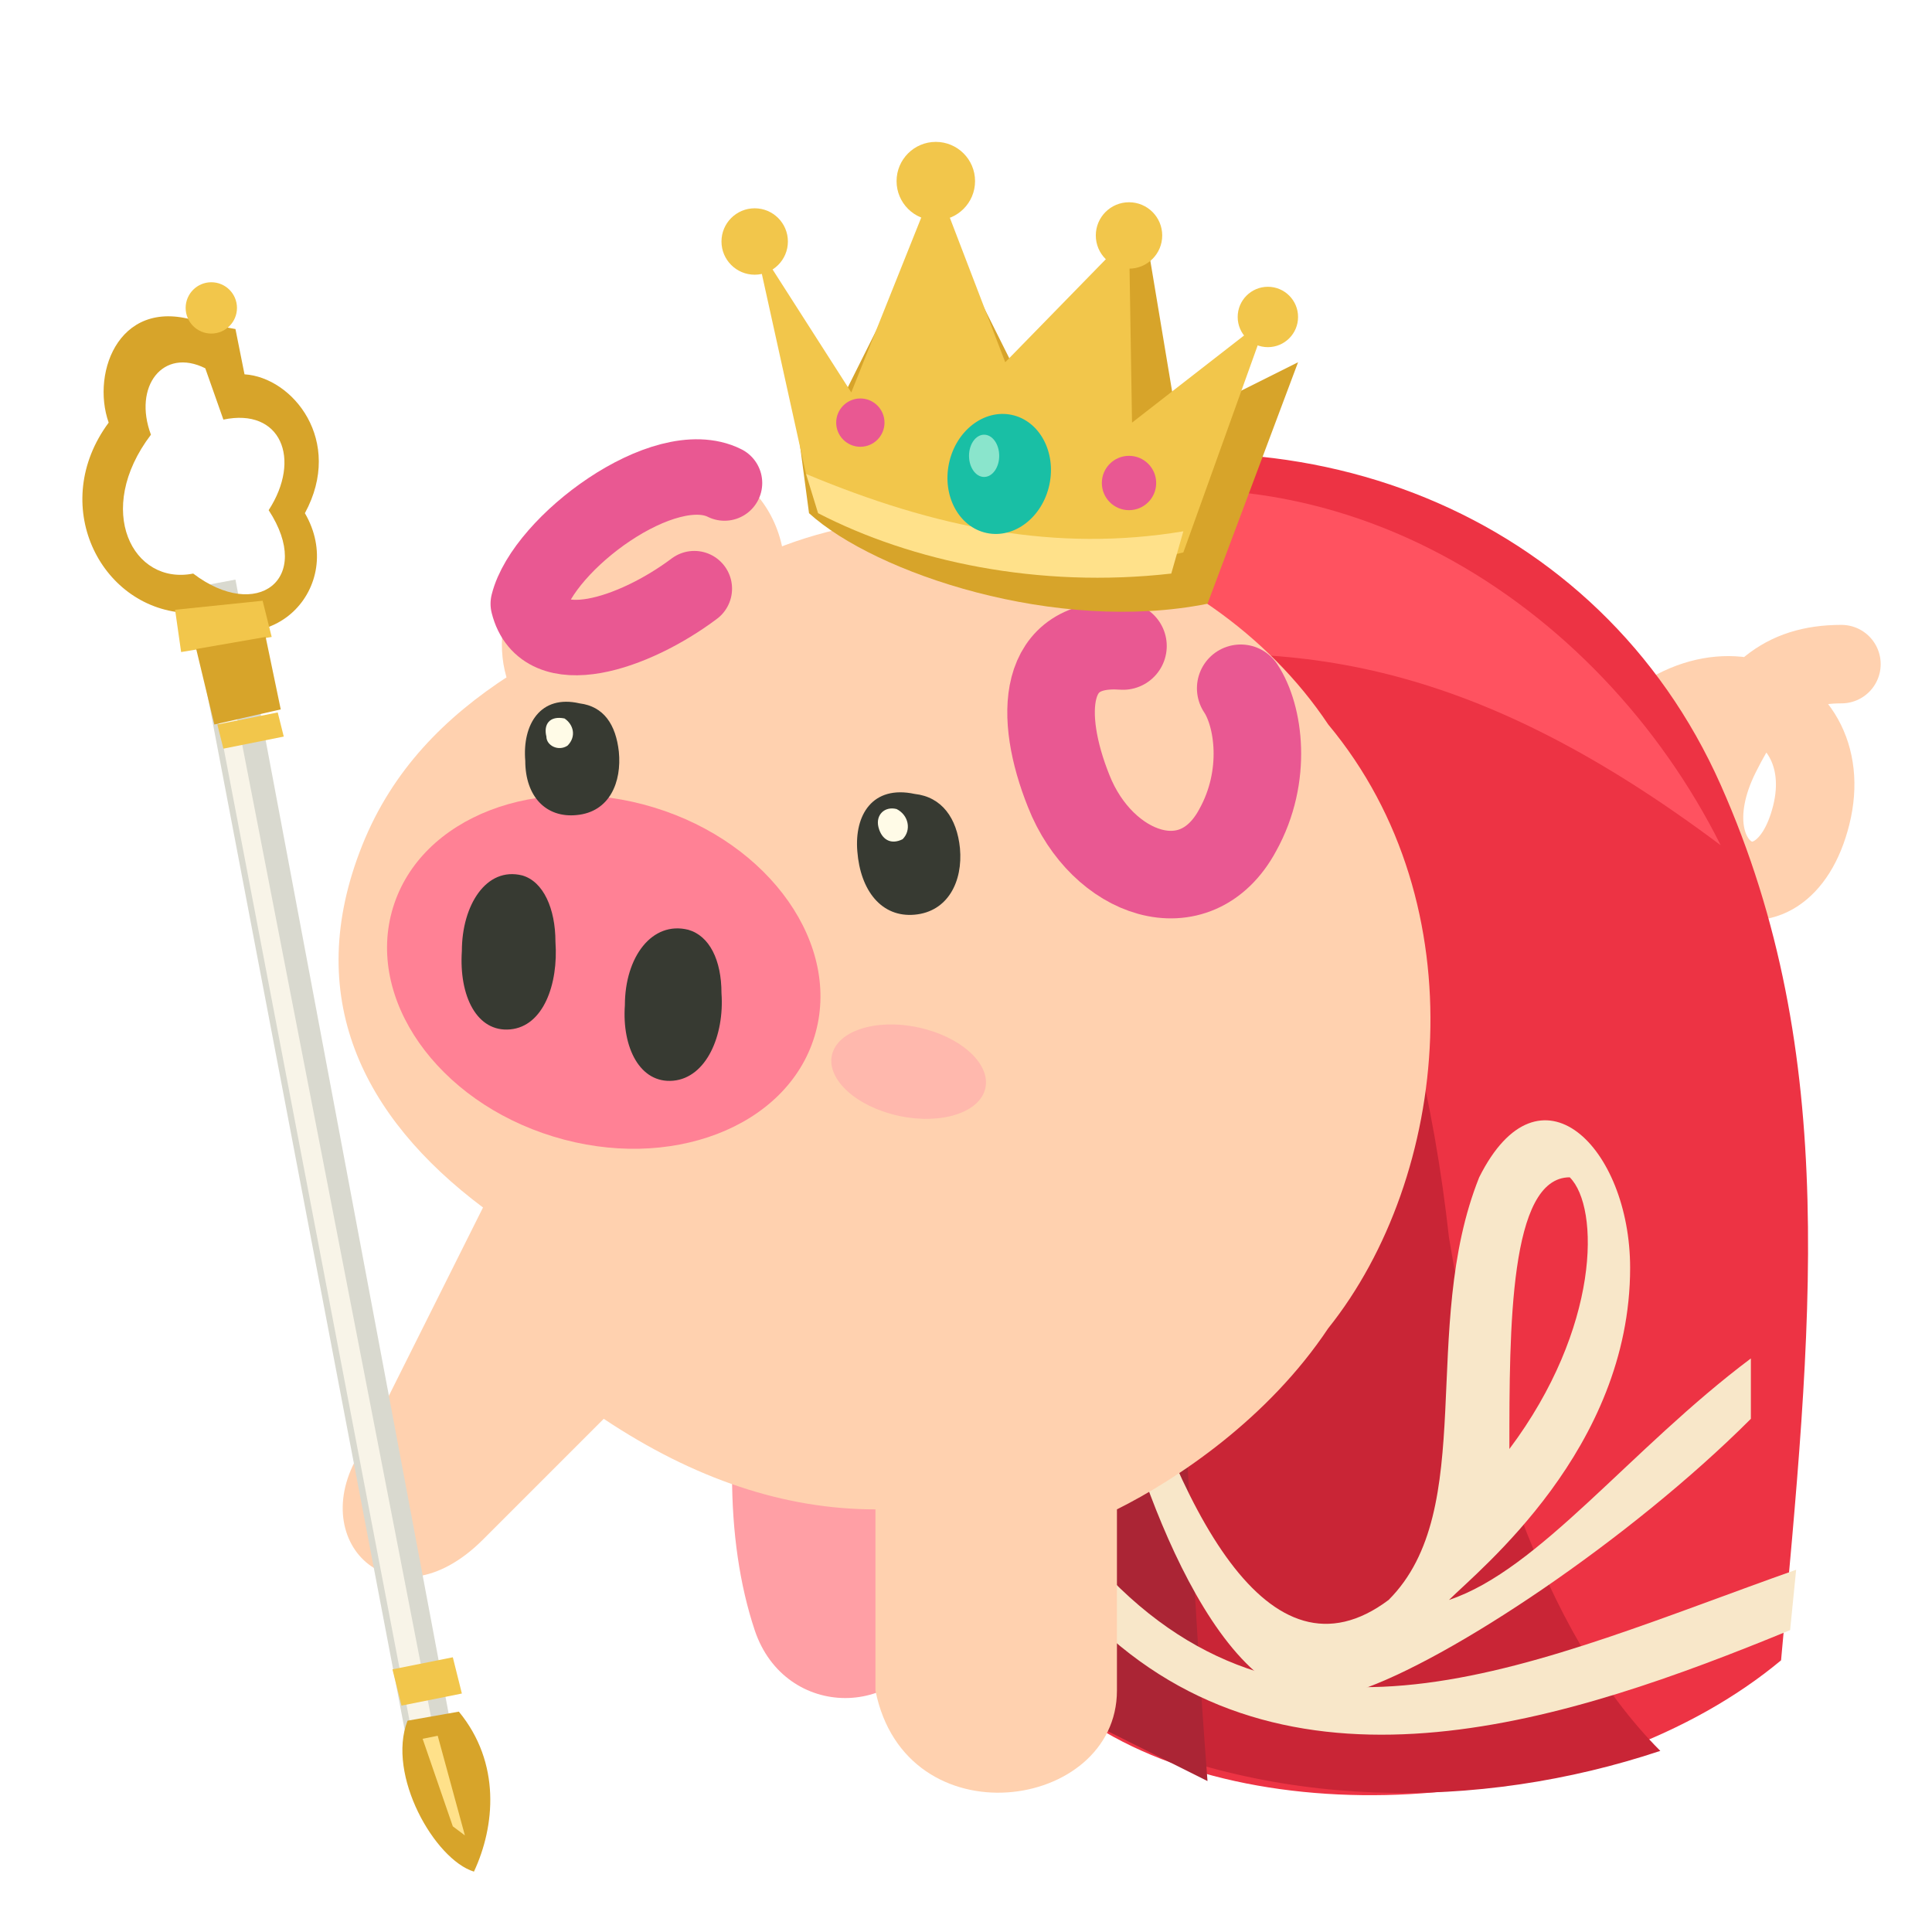
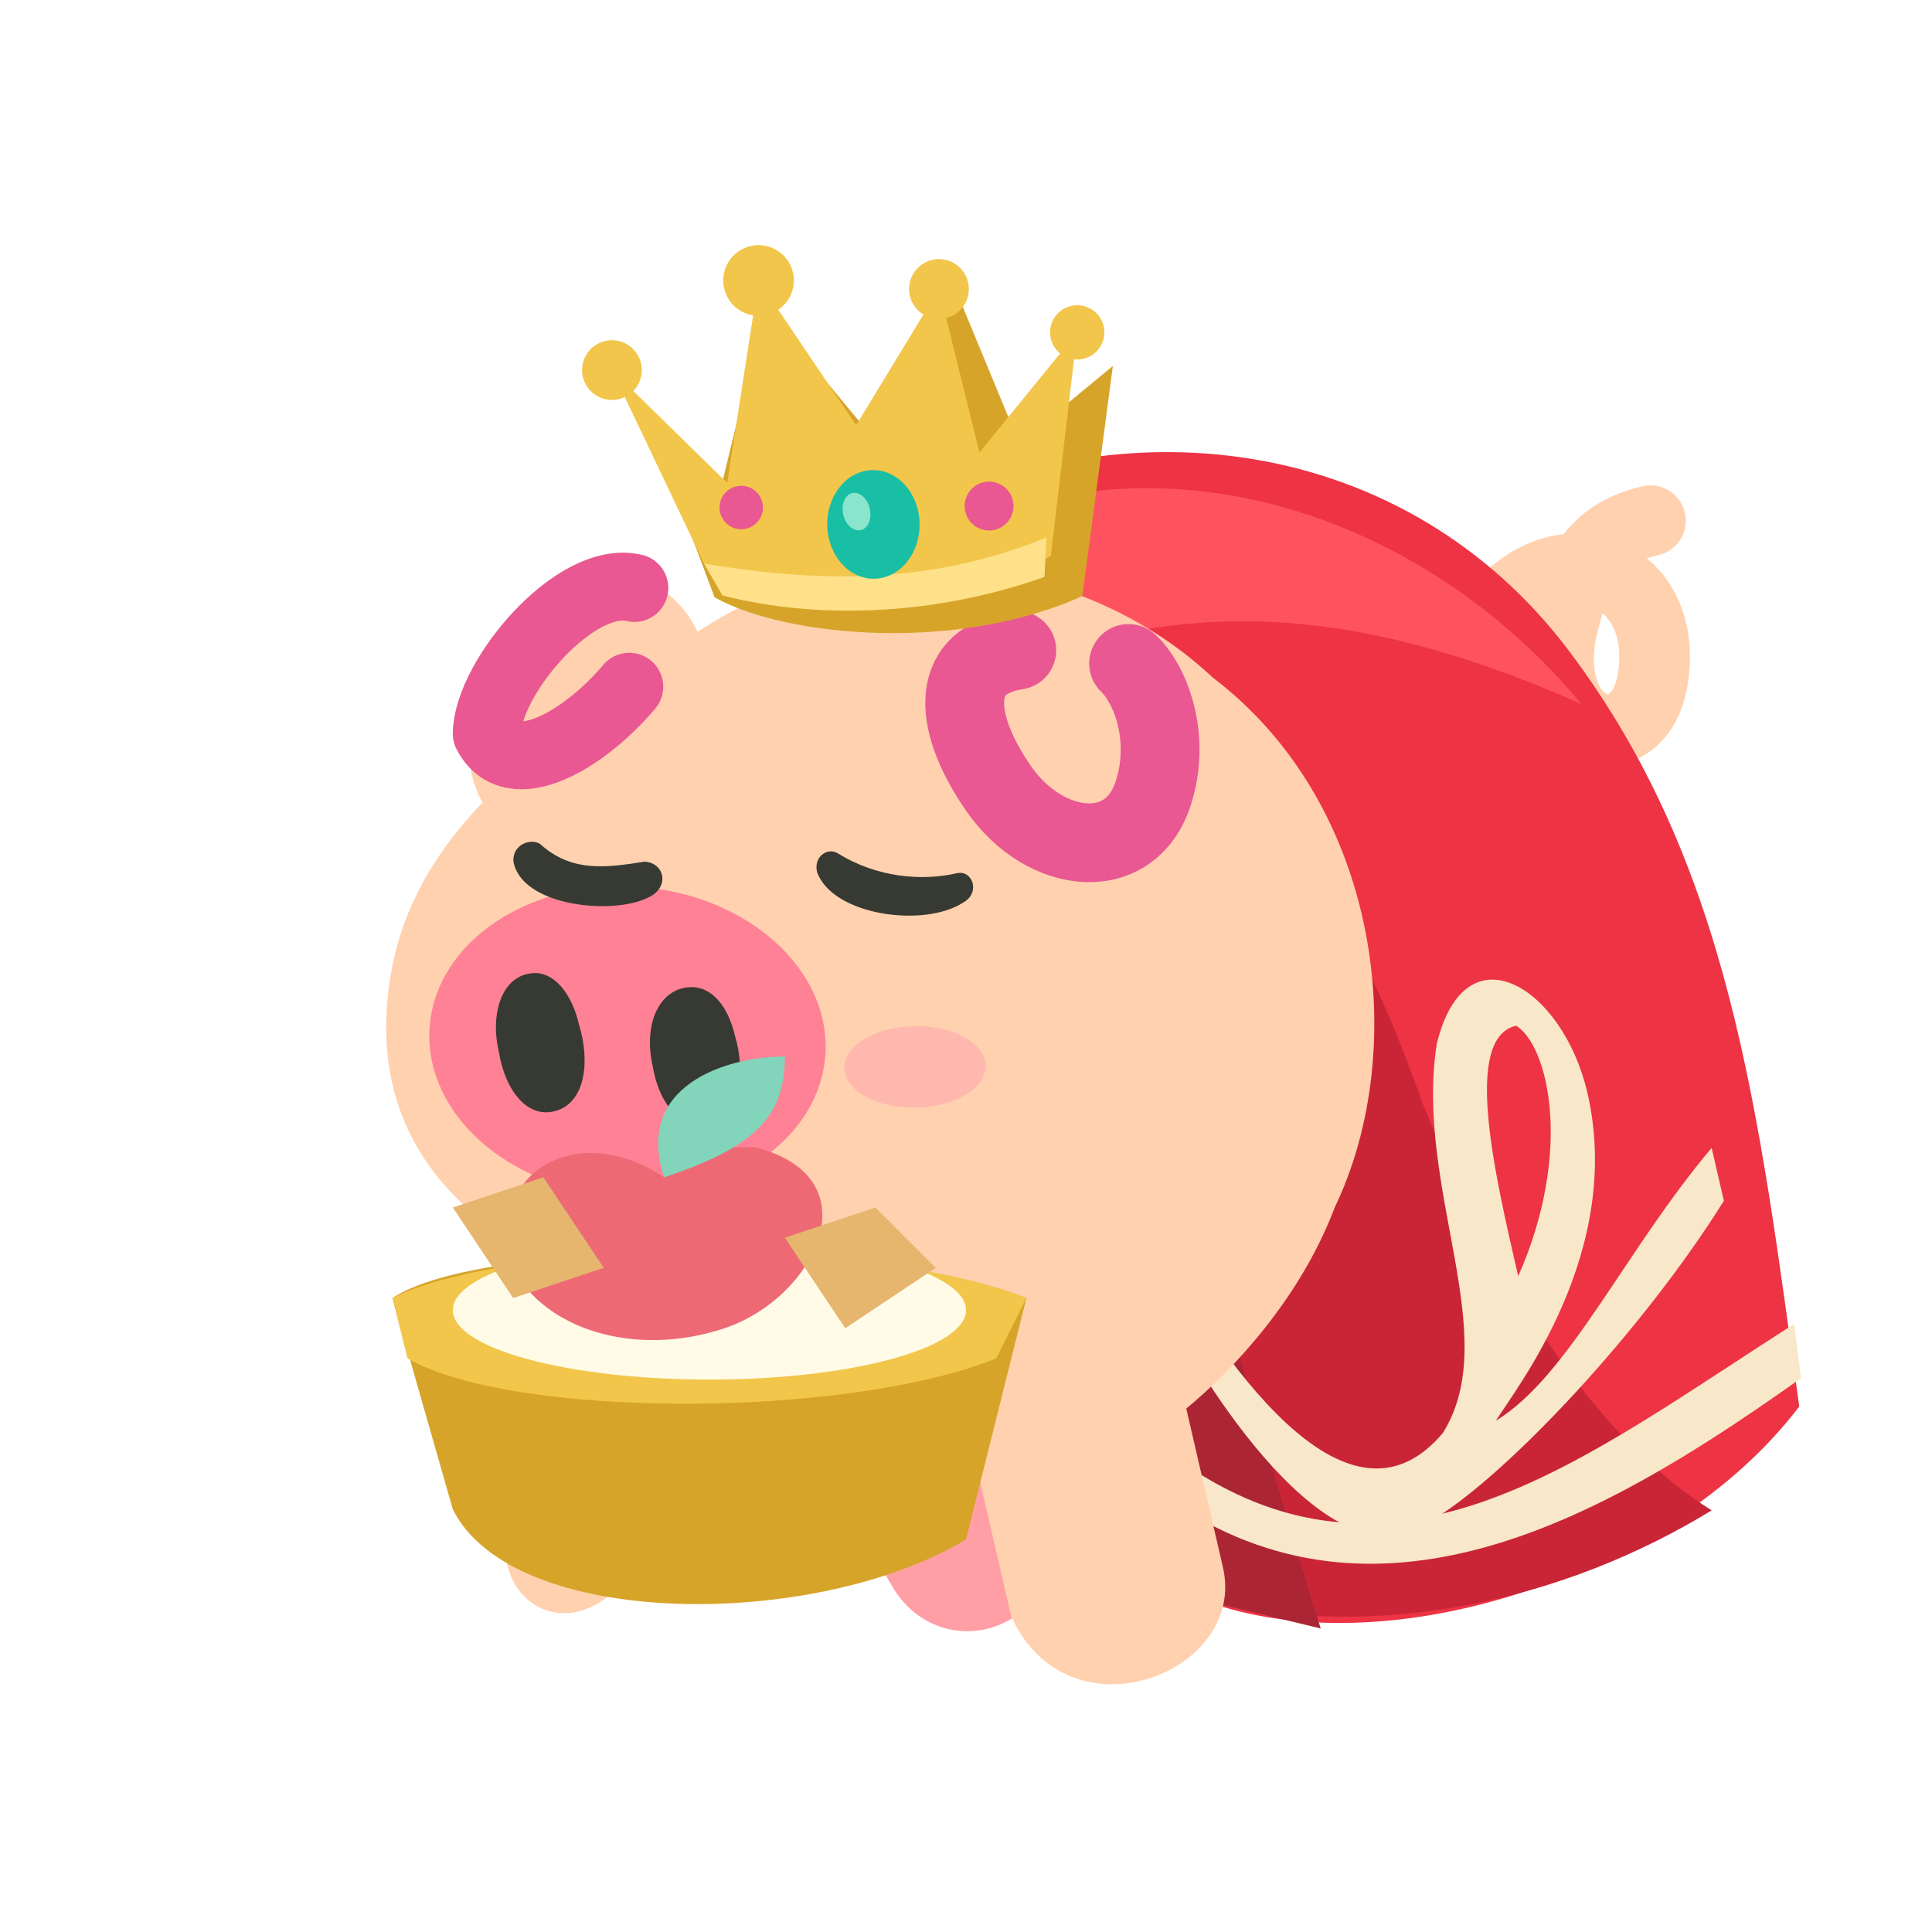
<svg xmlns="http://www.w3.org/2000/svg" viewBox="0 0 64 64" width="64" height="64" role="img" aria-labelledby="king-title king-desc">
-   <g stroke-linecap="round" stroke-linejoin="round">
-     <g id="far-legs" fill="#FF9FA5">
-       <path d="M25 43C24 47 24 51 25 54C26 57 30 57 31 54L32 46Z" />
-       <path d="M44 42L43 51C43 55 48 56 50 53L51 44Z" />
-     </g>
-     <path id="tail" d="M53 26C56 21 61 23 60 27C59 31 55 29 57 25C58 23 59 22 61 22" fill="none" stroke="#FFD1AF" stroke-width="2.6" />
-     <g id="cape">
-       <path fill="#ED3344" d="M33 16C43 13 53 17 57 26C61 35 60 44 59 55C53 60 42 61 36 57L35 37Z" />
-       <path fill="#FF5260" d="M34 17C44 14 53 20 57 28C49 22 43 21 36 22Z" />
-       <path fill="#C92536" d="M37 21C44 24 47 32 48 41C49 47 51 54 55 58C49 60 42 60 36 57L35 37Z" />
-       <path fill="#AB2535" d="M37 24C39 34 39 46 40 59L36 57L35 37Z" />
-       <path fill="#F8E7C9" d="M37 43C39 50 42 56 46 53C49 50 47 44 49 39C51 35 54 38 54 42C54 48 49 52 48 53C51 52 54 48 58 45L58 47C54 51 48 55 45 56C41 58 38 50 37 46ZM50 48C53 44 53 40 52 39C50 39 50 44 50 48Z" fill-rule="evenodd" />
-       <path fill="#F8E7C9" d="M36.5 52C43 59 51 55 59.5 52L59.3 54C52 57 43 60 36.5 54Z" />
-     </g>
-     <g id="pig-body">
-       <path fill="#FFD1AF" d="M24 19C31 15 40 18 44 24C49 30 48 39 44 44C42 47 39 49 37 50L37 56C37 60 30 61 29 56L29 50C26 50 23 49 20 47L16 51C13 54 10 51 12 48L16 40C12 37 10 33 12 28C14 23 19 21 24 19Z" />
-       <path fill="#FFD1AF" d="M17 23C16 21 17 18 20 16C23 14 26 16 26 19L25 24Z" />
-       <path d="M24 16C22 15 18 18 17.5 20C18 22 21 21 23 19.5" fill="none" stroke="#E95892" stroke-width="2.5" />
-       <ellipse cx="20" cy="32.2" rx="7.3" ry="5.7" transform="rotate(17 20 32.2)" fill="#FF8195" />
-       <path fill="#373A32" d="M17.3 29C16.1 28.7 15.3 30 15.3 31.5C15.2 33 15.8 34.2 16.9 34.1C18 34 18.5 32.6 18.4 31.2C18.4 30.1 18 29.2 17.3 29Z" />
-       <path fill="#373A32" d="M22.8 30.8C21.6 30.5 20.7 31.7 20.7 33.3C20.6 34.7 21.2 35.9 22.3 35.8C23.4 35.7 24 34.3 23.9 32.9C23.9 31.8 23.5 31 22.8 30.8Z" />
-       <path fill="#373A32" d="M19.2 23.3C17.9 23 17.3 24 17.4 25.2C17.4 26.4 18.1 27.1 19.1 27C20.2 26.9 20.6 25.9 20.5 24.9C20.4 24 20 23.4 19.2 23.3Z" />
-       <path fill="#FFFBE7" d="M18.7 23.8C18.2 23.7 18 24 18.1 24.4C18.1 24.7 18.5 24.9 18.8 24.7C19.1 24.4 19 24 18.7 23.8Z" />
-       <path fill="#373A32" d="M30.3 26.3C28.9 26 28.3 27 28.4 28.2C28.5 29.5 29.2 30.4 30.3 30.3C31.4 30.2 31.9 29.2 31.8 28.1C31.7 27.1 31.2 26.4 30.3 26.3Z" />
-       <path fill="#FFFBE7" d="M29.7 26.8C29.3 26.7 29 27 29.1 27.4C29.2 27.8 29.5 28 29.9 27.8C30.2 27.5 30.1 27 29.7 26.8Z" />
-       <ellipse cx="30.1" cy="35.5" rx="2.6" ry="1.5" transform="rotate(12 30.1 35.5)" fill="#FFAFAC" opacity=".72" />
-       <path d="M37.2 21.4C34.5 21.2 34.4 23.7 35.4 26.2C36.5 29 39.6 30.1 41 27.5C42 25.7 41.7 23.7 41.1 22.8" fill="none" stroke="#E95892" stroke-width="2.9" />
-     </g>
-     <g id="crown">
-       <path fill="#D7A42A" d="M26 11L28 13L31 7L34 13L38 8L39 14L43 12L40 20C35 21 29 19 26.8 17Z" />
-       <path fill="#F2C64B" d="M25 8L28.2 13L31 6L33.3 12L37.4 7.8L37.5 14L42 10.5L39.2 18.3C34.7 19.4 28.5 17.7 26.7 15.7Z" />
-       <path fill="#FFE18A" d="M26.7 15.7C31 17.5 35 18.3 39.2 17.6L38.8 19C34.4 19.5 30.2 18.6 27.1 17Z" />
-       <circle cx="25" cy="8" r="1.1" fill="#F2C64B" />
-       <circle cx="31" cy="6" r="1.3" fill="#F2C64B" />
-       <circle cx="37.4" cy="7.8" r="1.1" fill="#F2C64B" />
-       <circle cx="42" cy="10.5" r="1" fill="#F2C64B" />
-       <ellipse cx="33.1" cy="15.7" rx="1.7" ry="2" transform="rotate(12 33.1 15.7)" fill="#19BFA5" />
-       <ellipse cx="32.6" cy="15.1" rx=".5" ry=".7" fill="#8AE5CC" />
-       <circle cx="28.5" cy="14" r=".8" fill="#E95892" />
-       <circle cx="37.4" cy="16" r=".9" fill="#E95892" />
-     </g>
-     <g id="sceptre">
-       <path fill="#D9D9CF" d="M6.2 19.5L7.8 19.2L15 57.5L13.5 57.8Z" />
-       <path fill="#F8F4E8" d="M6.4 19.5L7 19.4L14.4 57.5L13.7 57.7Z" />
-       <path fill="#D7A42A" d="M6.7 10.7C4 9.7 3 12.3 3.6 14C1.6 16.7 3.3 20.1 6.1 20.3C9 22.2 11.5 19.4 10.1 17C11.4 14.6 9.7 12.5 8.1 12.4L7.8 10.9ZM6.8 12.2L7.4 13.9C9.3 13.5 10 15.2 8.9 16.9C10.4 19.2 8.5 20.6 6.4 19C4.4 19.4 3.1 16.9 5 14.4C4.4 12.8 5.4 11.5 6.8 12.2Z" fill-rule="evenodd" />
-       <circle cx="7" cy="10.2" r=".85" fill="#F2C64B" />
-       <path fill="#F2C64B" d="M5.8 20.2L8.7 19.9L9 21.1L6 21.6Z" />
-       <path fill="#D7A42A" d="M6.5 21.5L8.8 21.1L9.3 23.5L7.1 24Z" />
-       <path fill="#F2C64B" d="M7.2 24L9.2 23.6L9.4 24.4L7.4 24.8Z" />
-       <path fill="#F2C64B" d="M13 55.3L15 54.9L15.3 56.1L13.3 56.5Z" />
-       <path fill="#D7A42A" d="M13.5 57C12.8 58.8 14.4 61.6 15.7 62C16.4 60.5 16.6 58.4 15.2 56.7Z" />
-       <path fill="#FFE18A" d="M14 57.6L14.5 57.5L15.4 60.8L15 60.5Z" />
+   <g id="character" transform="translate(1 1) scale(.90) rotate(-13 43 26)">
+     <g stroke-linecap="round" stroke-linejoin="round">
+       <g id="far-legs" fill="#FF9FA5">
+         <path d="M25 43C24 47 24 51 25 54C26 57 30 57 31 54L32 46Z" />
+         <path d="M44 42L43 51C43 55 48 56 50 53L51 44Z" />
+       </g>
+       <path id="tail" d="M53 26C56 21 61 23 60 27C59 31 55 29 57 25C58 23 59 22 61 22" fill="none" stroke="#FFD1AF" stroke-width="2.6" />
+       <g id="cape">
+         <path fill="#ED3344" d="M33 16C43 13 53 17 57 26C61 35 60 44 59 55C53 60 42 61 36 57L35 37Z" />
+         <path fill="#FF5260" d="M34 17C44 14 53 20 57 28C49 22 43 21 36 22Z" />
+         <path fill="#C92536" d="M37 21C44 24 47 32 48 41C49 47 51 54 55 58C49 60 42 60 36 57L35 37Z" />
+         <path fill="#AB2535" d="M37 24C39 34 39 46 40 59L36 57L35 37Z" />
+         <path fill="#F8E7C9" d="M37 43C39 50 42 56 46 53C49 50 47 44 49 39C51 35 54 38 54 42C54 48 49 52 48 53C51 52 54 48 58 45L58 47C54 51 48 55 45 56C41 58 38 50 37 46ZM50 48C53 44 53 40 52 39C50 39 50 44 50 48Z" fill-rule="evenodd" />
+         <path fill="#F8E7C9" d="M36.5 52C43 59 51 55 59.5 52L59.3 54C52 57 43 60 36.5 54Z" />
+       </g>
+       <g id="pig-body">
+         <path fill="#FFD1AF" d="M24 19C31 15 40 18 44 24C49 30 48 39 44 44C42 47 39 49 37 50L37 56C37 60 30 61 29 56L29 50C26 50 23 49 20 47L16 51C13 54 10 51 12 48L16 40C12 37 10 33 12 28C14 23 19 21 24 19Z" />
+         <path fill="#FFD1AF" d="M17 23C16 21 17 18 20 16C23 14 26 16 26 19L25 24Z" />
+         <path d="M24 16C22 15 18 18 17.5 20C18 22 21 21 23 19.5" fill="none" stroke="#E95892" stroke-width="2.5" />
+         <ellipse cx="20" cy="32.2" rx="7.3" ry="5.7" transform="rotate(17 20 32.2)" fill="#FF8195" />
+         <path fill="#373A32" d="M17.3 29C16.1 28.7 15.3 30 15.3 31.5C15.2 33 15.8 34.2 16.9 34.1C18 34 18.5 32.6 18.4 31.2C18.4 30.1 18 29.2 17.3 29Z" />
+         <path fill="#373A32" d="M22.8 30.8C21.6 30.5 20.7 31.7 20.7 33.3C20.6 34.7 21.2 35.9 22.3 35.8C23.4 35.7 24 34.3 23.9 32.9C23.9 31.8 23.5 31 22.8 30.8Z" />
+         <path fill="#373A32" d="M18.5 24.4C18.2 24.1 17.5 24.2 17.4 24.8C17.3 26.5 20.6 27.6 22 27.2C22.8 27 22.8 26.1 22.1 25.9C20.7 25.8 19.4 25.7 18.5 24.4Z" />
+         <path fill="#373A32" d="M29.1 27.2C28.8 26.9 28.2 27.1 28.2 27.7C28.4 29.4 31.6 30.6 33.2 30C33.9 29.8 33.8 28.9 33.2 28.9C31.9 28.9 30.3 28.4 29.1 27.2Z" />
+         <ellipse cx="30.1" cy="35.5" rx="2.6" ry="1.5" transform="rotate(12 30.1 35.5)" fill="#FFAFAC" opacity=".72" />
+         <path d="M37.2 21.4C34.5 21.2 34.4 23.7 35.4 26.2C36.5 29 39.6 30.1 41 27.5C42 25.7 41.7 23.7 41.1 22.8" fill="none" stroke="#E95892" stroke-width="2.9" />
+       </g>
+       <g id="crown">
+         <path fill="#D7A42A" d="M26 11L28 13L31 7L34 13L38 8L39 14L43 12L40 20C35 21 29 19 26.8 17Z" />
+         <path fill="#F2C64B" d="M25 8L28.2 13L31 6L33.3 12L37.4 7.8L37.5 14L42 10.5L39.2 18.3C34.7 19.4 28.5 17.7 26.7 15.7Z" />
+         <path fill="#FFE18A" d="M26.7 15.7C31 17.5 35 18.3 39.2 17.6L38.8 19C34.4 19.5 30.2 18.6 27.1 17Z" />
+         <circle cx="25" cy="8" r="1.1" fill="#F2C64B" />
+         <circle cx="31" cy="6" r="1.3" fill="#F2C64B" />
+         <circle cx="37.4" cy="7.8" r="1.1" fill="#F2C64B" />
+         <circle cx="42" cy="10.5" r="1" fill="#F2C64B" />
+         <ellipse cx="33.1" cy="15.7" rx="1.7" ry="2" transform="rotate(12 33.1 15.7)" fill="#19BFA5" />
+         <ellipse cx="32.6" cy="15.1" rx=".5" ry=".7" fill="#8AE5CC" />
+         <circle cx="28.5" cy="14" r=".8" fill="#E95892" />
+         <circle cx="37.4" cy="16" r=".9" fill="#E95892" />
+       </g>
    </g>
  </g>
+   <g id="meal">
+     <path fill="#D7A42A" d="M13 43C16 41 29 41 34 43L32 51C27 54 17 54 15 50Z" />
+     <path fill="#F2C64B" d="M13 43C17 41 29 41 34 43L33 45C28 47 17 47 13.5 45Z" />
+     <ellipse cx="23.5" cy="43.4" rx="8.5" ry="2.3" fill="#FFFBE7" />
+     <path fill="#ED6A75" d="M22 39C19 37 16 39 17 42C18 44 21 45 24 44C27 43 29 39 25 38C24 38 23 38 22 39Z" />
+     <path fill="#82D5BB" d="M22 39C21 36 24 35 26 35C26 37 25 38 22 39Z" />
+     <path fill="#E6B56E" d="M15 40L18 39L20 42L17 43Z" />
+     <path fill="#E6B56E" d="M26 41L29 40L31 42L28 44Z" />
+   </g>
</svg>
